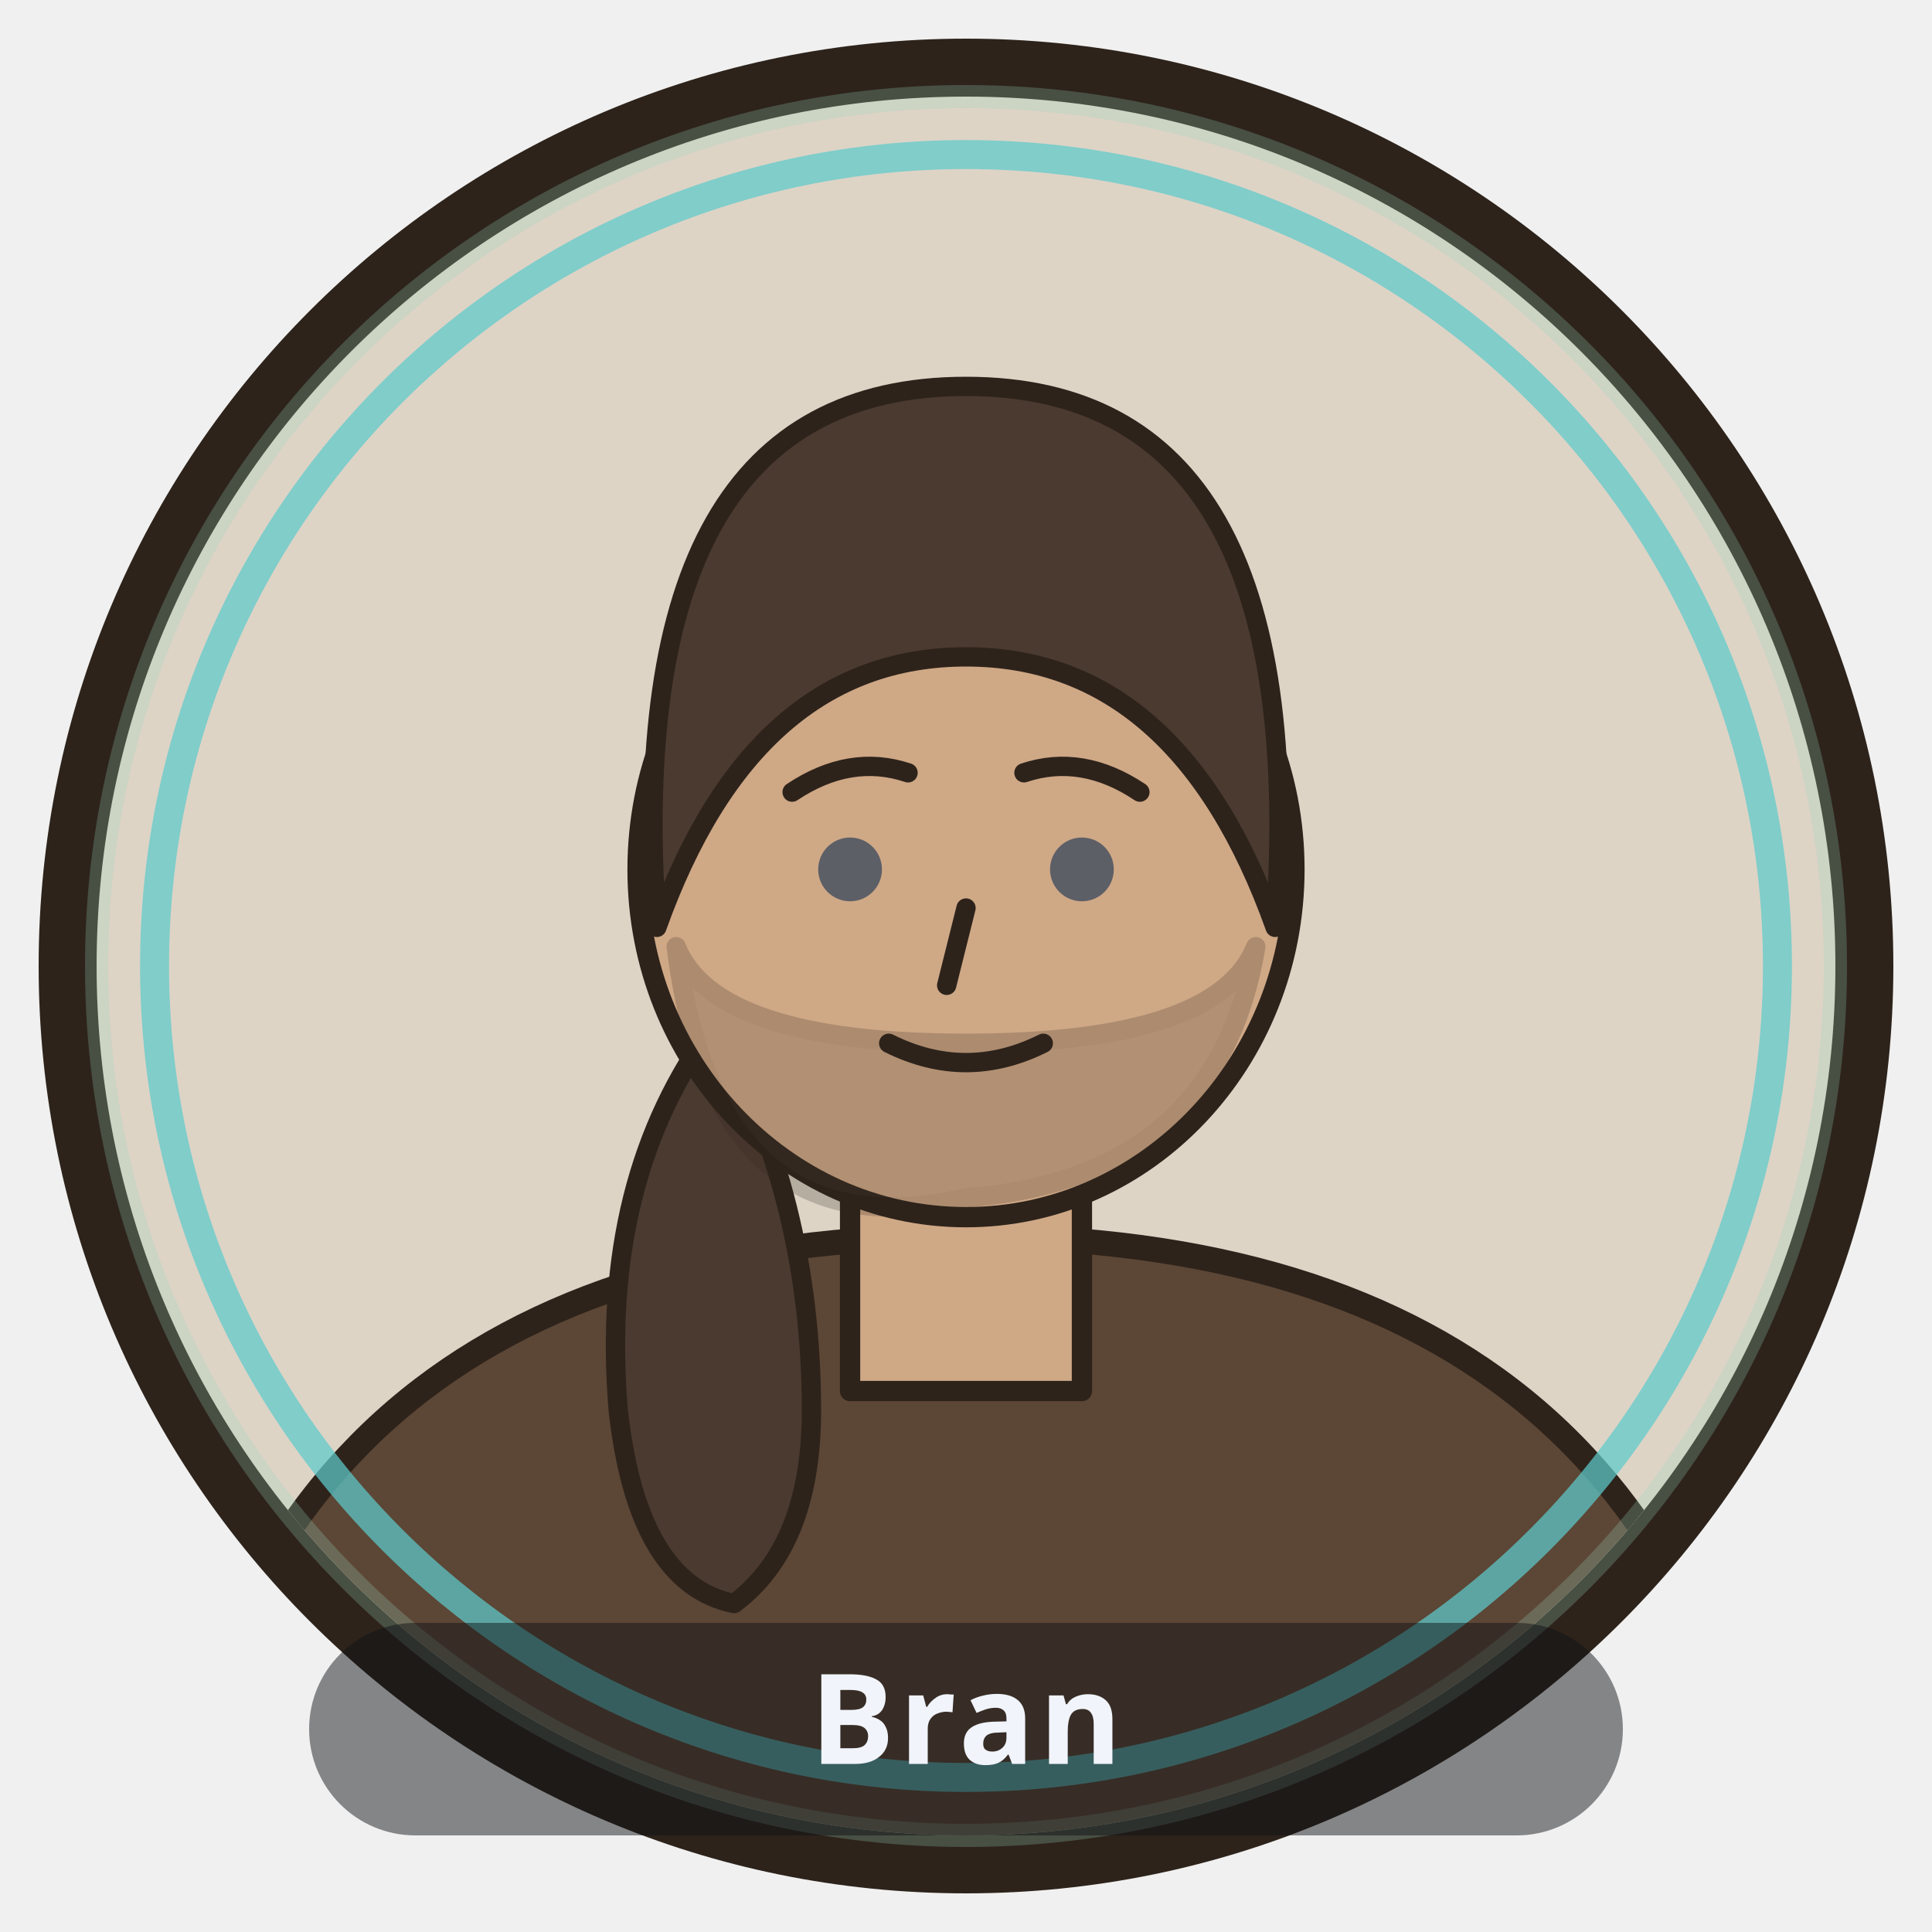
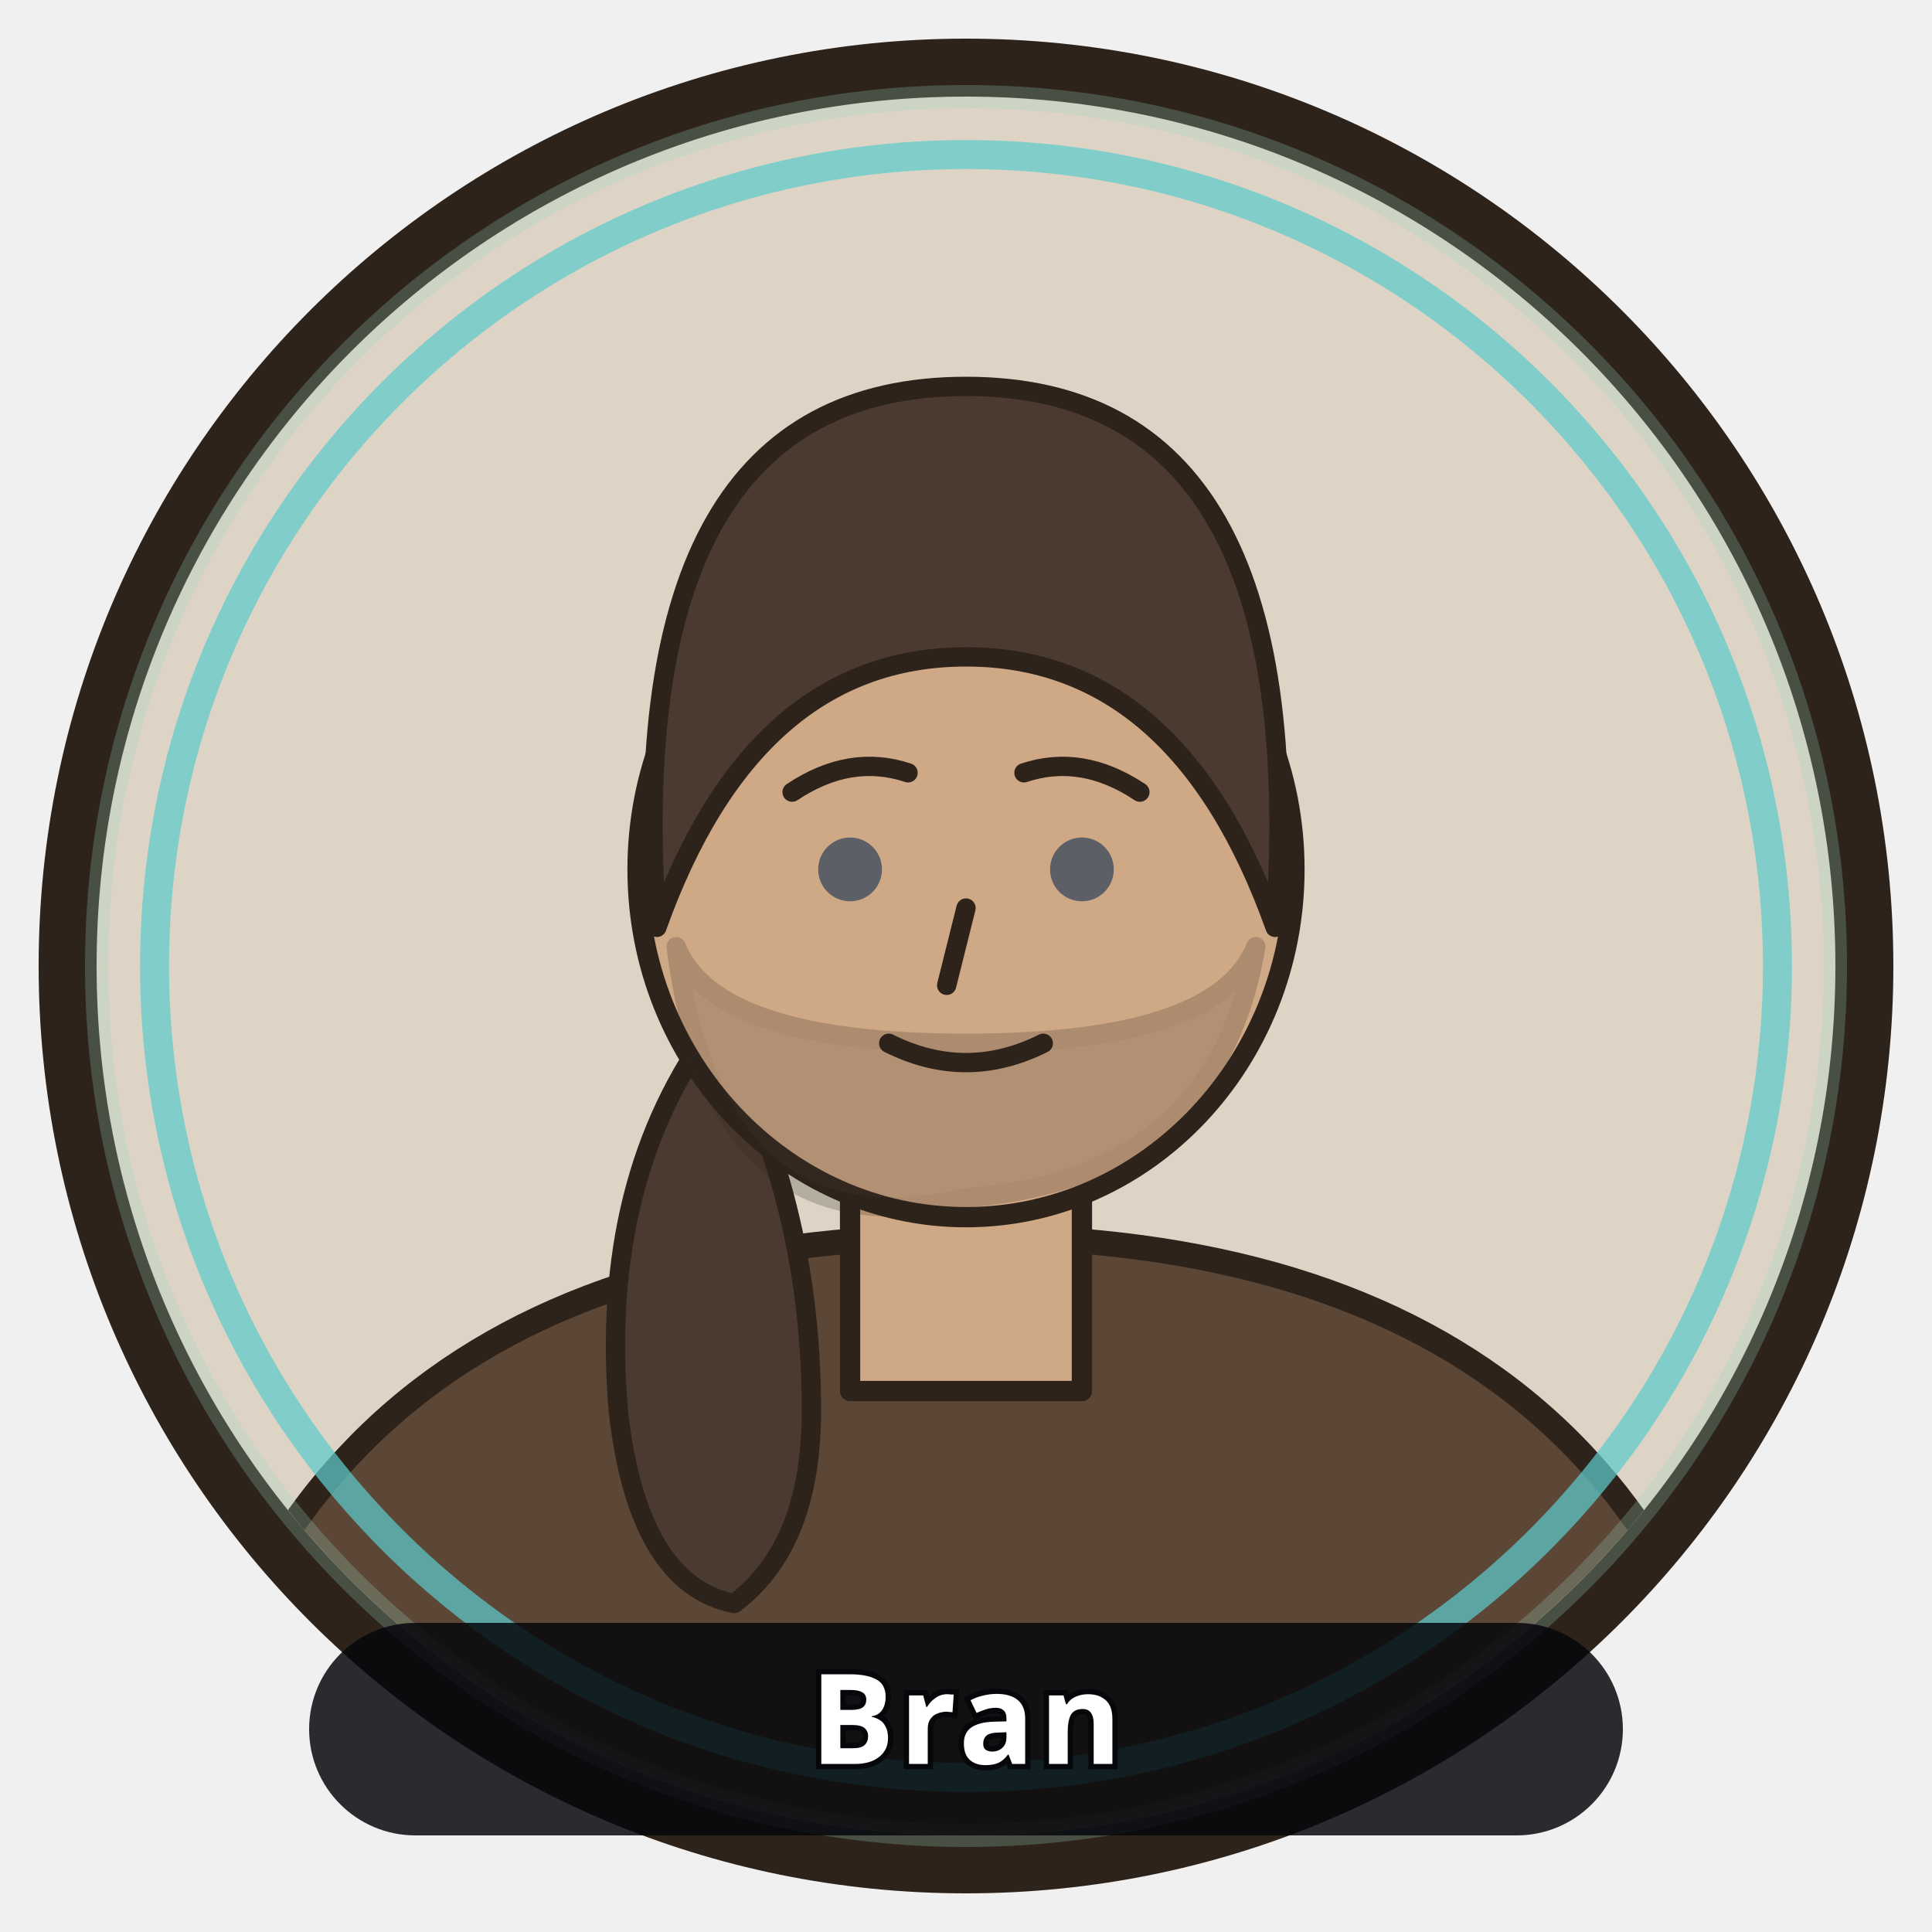
<svg xmlns="http://www.w3.org/2000/svg" viewBox="0 0 100 100">
  <style>
.ring{fill:#ddd4c6;stroke:#2d231b;stroke-width:3;}
.gold{fill:none;stroke:hsl(181 52% 58%);stroke-width:1.5;opacity:.72;}
.cloak{fill:#5c4635;stroke:#2d231b;stroke-width:1.3;stroke-linejoin:round;}
.skin{fill:#cfa886;stroke:#2d231b;stroke-width:1.05;stroke-linejoin:round;}
.hair{fill:#4b3a2f;stroke:#2d231b;stroke-width:1;stroke-linejoin:round;}
.ln{fill:none;stroke:#2d231b;stroke-width:1;stroke-linecap:round;}
.hl{fill:none;stroke:#d7d0c2;stroke-width:.8;opacity:.84;}
.eye{fill:#5d5f66;}
</style>
  <circle class="ring" cx="50" cy="50" r="46.5" />
  <clipPath id="t">
    <circle cx="50" cy="50" r="45" />
  </clipPath>
  <g clip-path="url(#t)">
    <path class="cloak" d="M8,100 q4,-36 42,-36 q38,0 42,36 Z" />
    <rect class="skin" x="44" y="58" width="12" height="14" />
    <path class="hair" d="M37,53 q-6,8 -5,20 q1,9 6,10 q4,-3 4,-10 q0,-11 -5,-20 Z" />
    <ellipse class="skin" cx="50" cy="45" rx="17" ry="18" />
    <path class="hair" d="M34,48 q-2,-28 16,-28 q18,0 16,28 q-5,-14 -16,-14 q-11,0 -16,14 Z" />
    <path class="hair" d="M35,49 q2,16 15,13 q13,-1 15,-13 q-2,5 -15,5 q-13,0 -15,-5 Z" opacity=".22" />
    <circle class="eye" cx="44" cy="45" r="1.65" />
    <circle class="eye" cx="56" cy="45" r="1.65" />
    <path class="ln" d="M41,41 q3,-2 6,-1 M53,40 q3,-1 6,1" stroke-width=".9" />
    <line class="ln" x1="50" y1="47" x2="49" y2="51" stroke-width=".8" />
    <path class="ln" d="M46,54 q4,2 8,0" stroke-width=".92" />
  </g>
  <circle class="gold" cx="50" cy="50" r="42" />
  <circle cx="50" cy="50" r="45" fill="none" stroke="hsl(155 42% 72%)" stroke-opacity=".25" stroke-width="1.2" />
-   <rect x="16" y="84" width="68" height="11" rx="5.5" fill="#0f1116" fill-opacity="0.48" />
-   <text x="50" y="91.3" text-anchor="middle" font-family="Verdana, sans-serif" font-size="6.5" font-weight="700" letter-spacing="0.25" fill="#f1f4fb">Bran</text>
+   <rect x="16" y="84" width="68" height="11" rx="5.5" fill="#05070b" fill-opacity="0.84" />
+   <text x="50" y="91.3" text-anchor="middle" font-family="Verdana, sans-serif" font-size="6.5" font-weight="700" letter-spacing="0.25" fill="#ffffff" stroke="#05070b" stroke-width="0.55" paint-order="stroke">Bran</text>
</svg>
